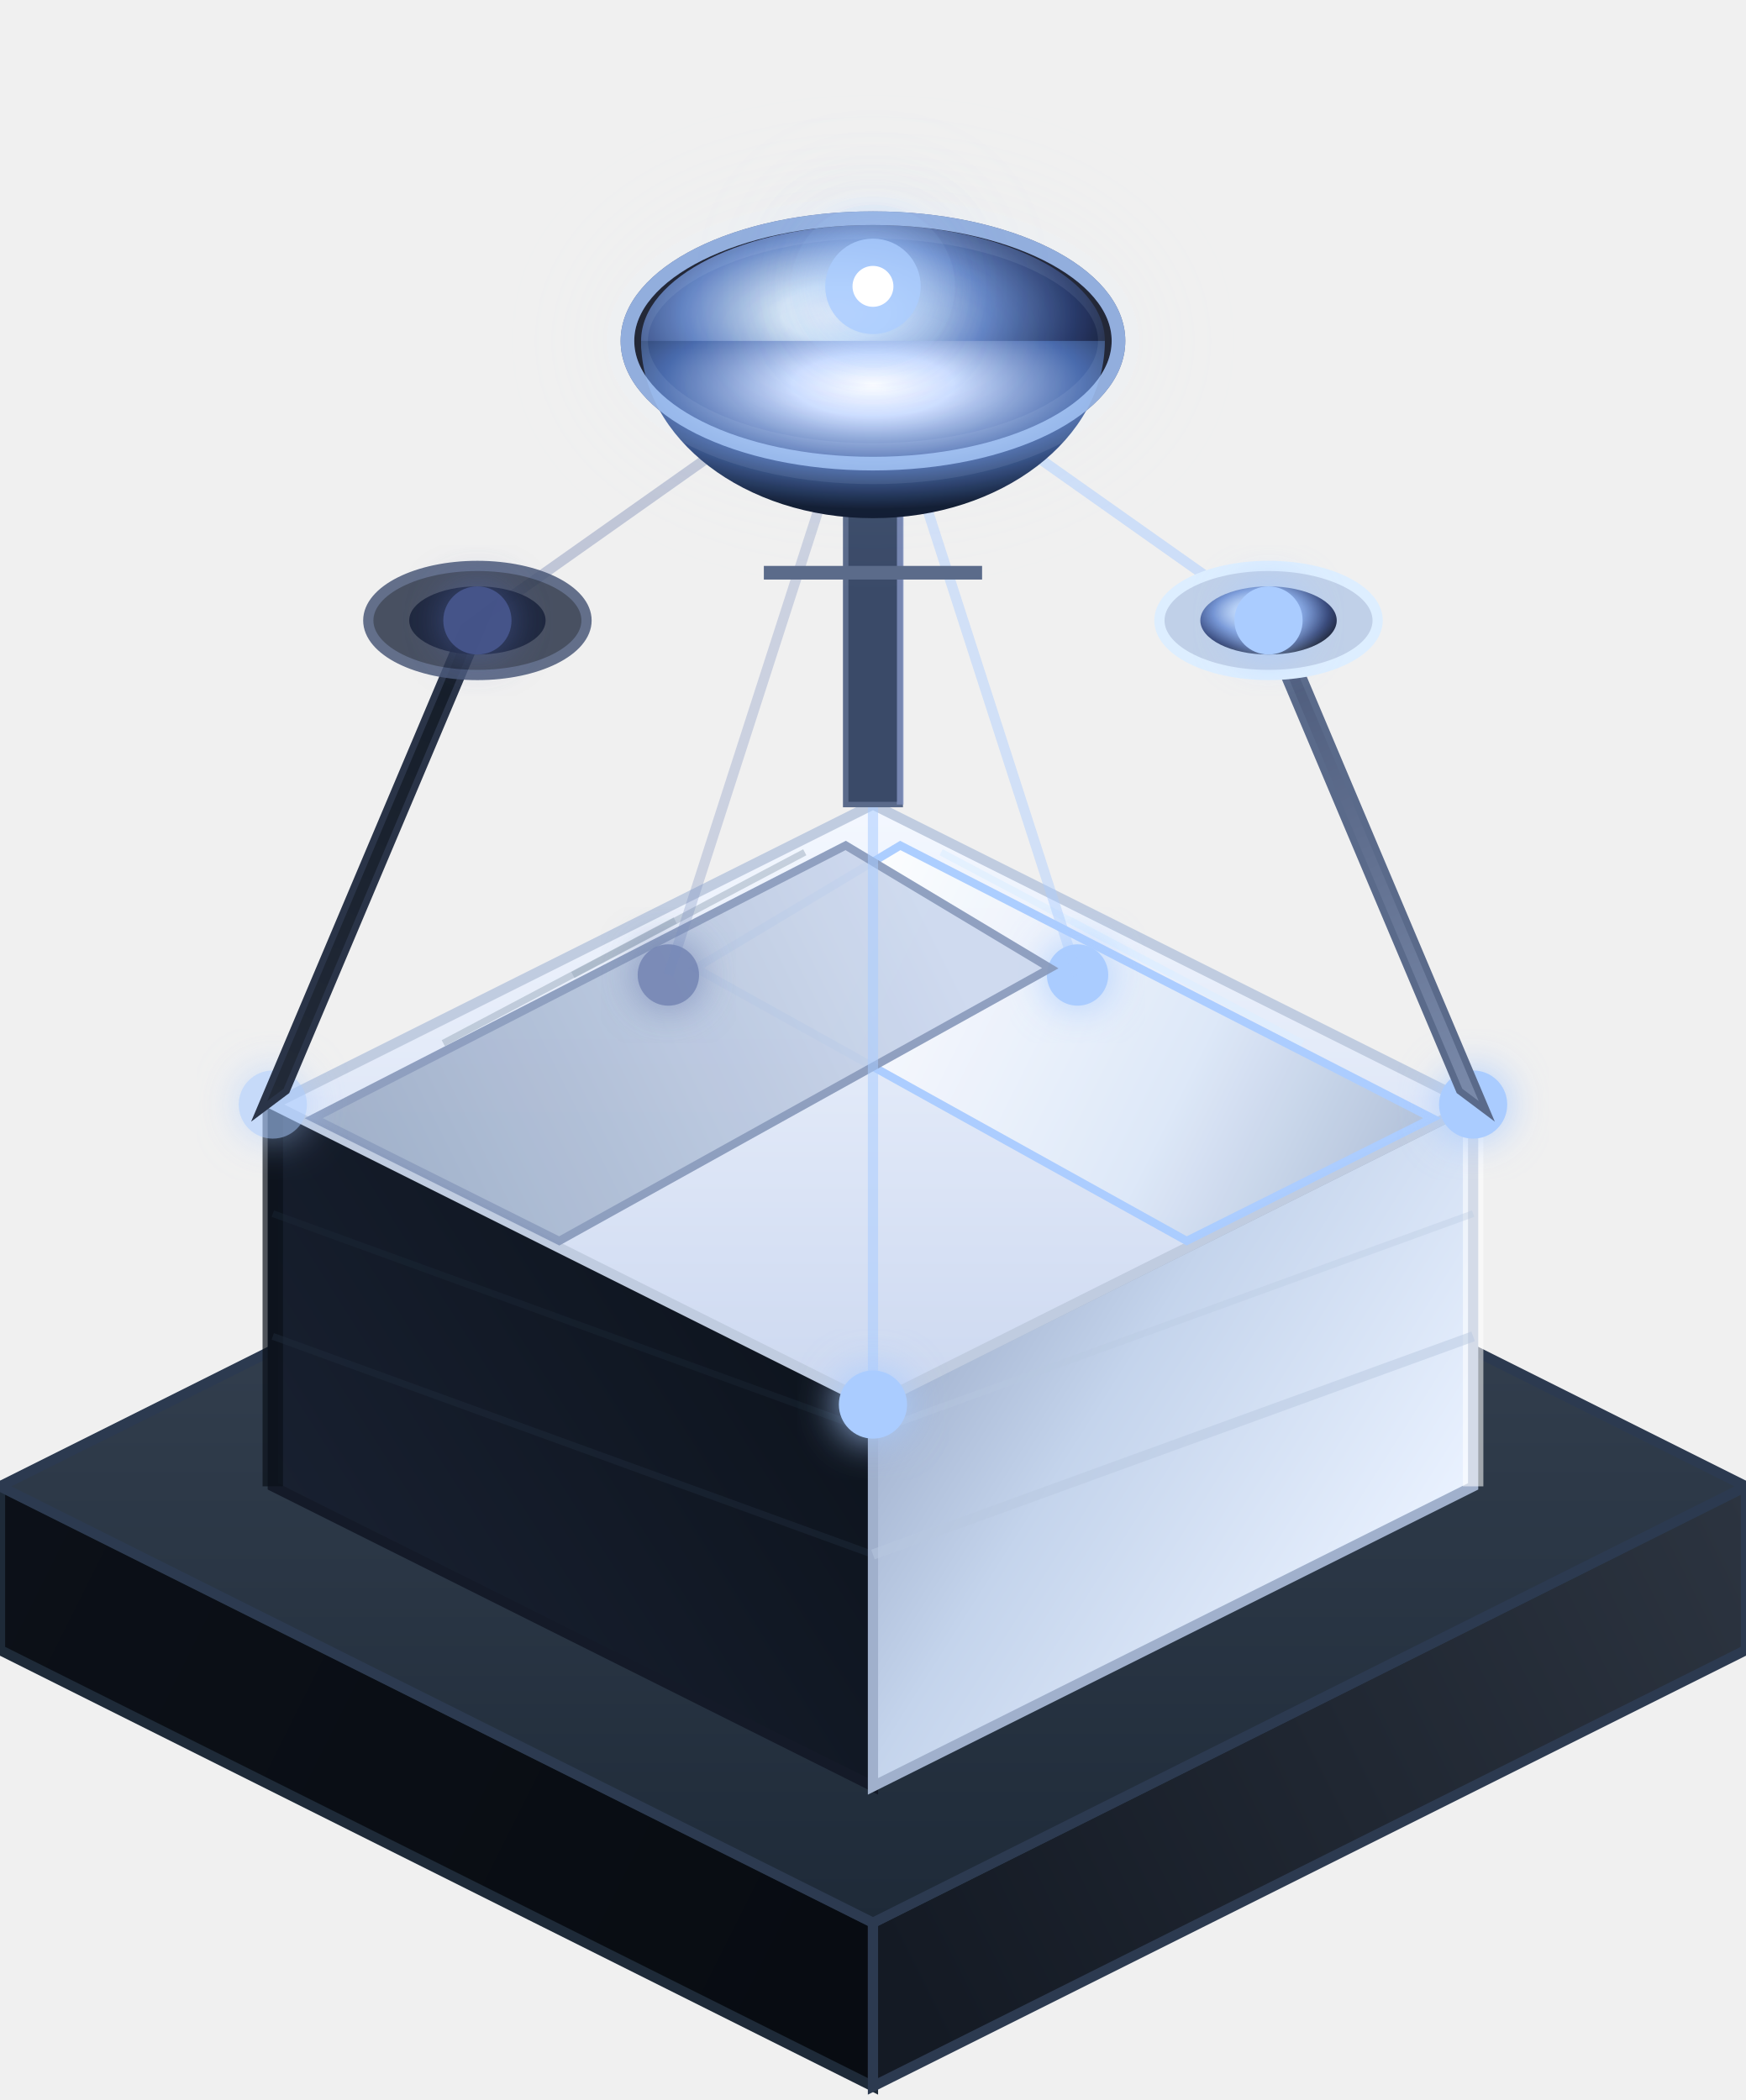
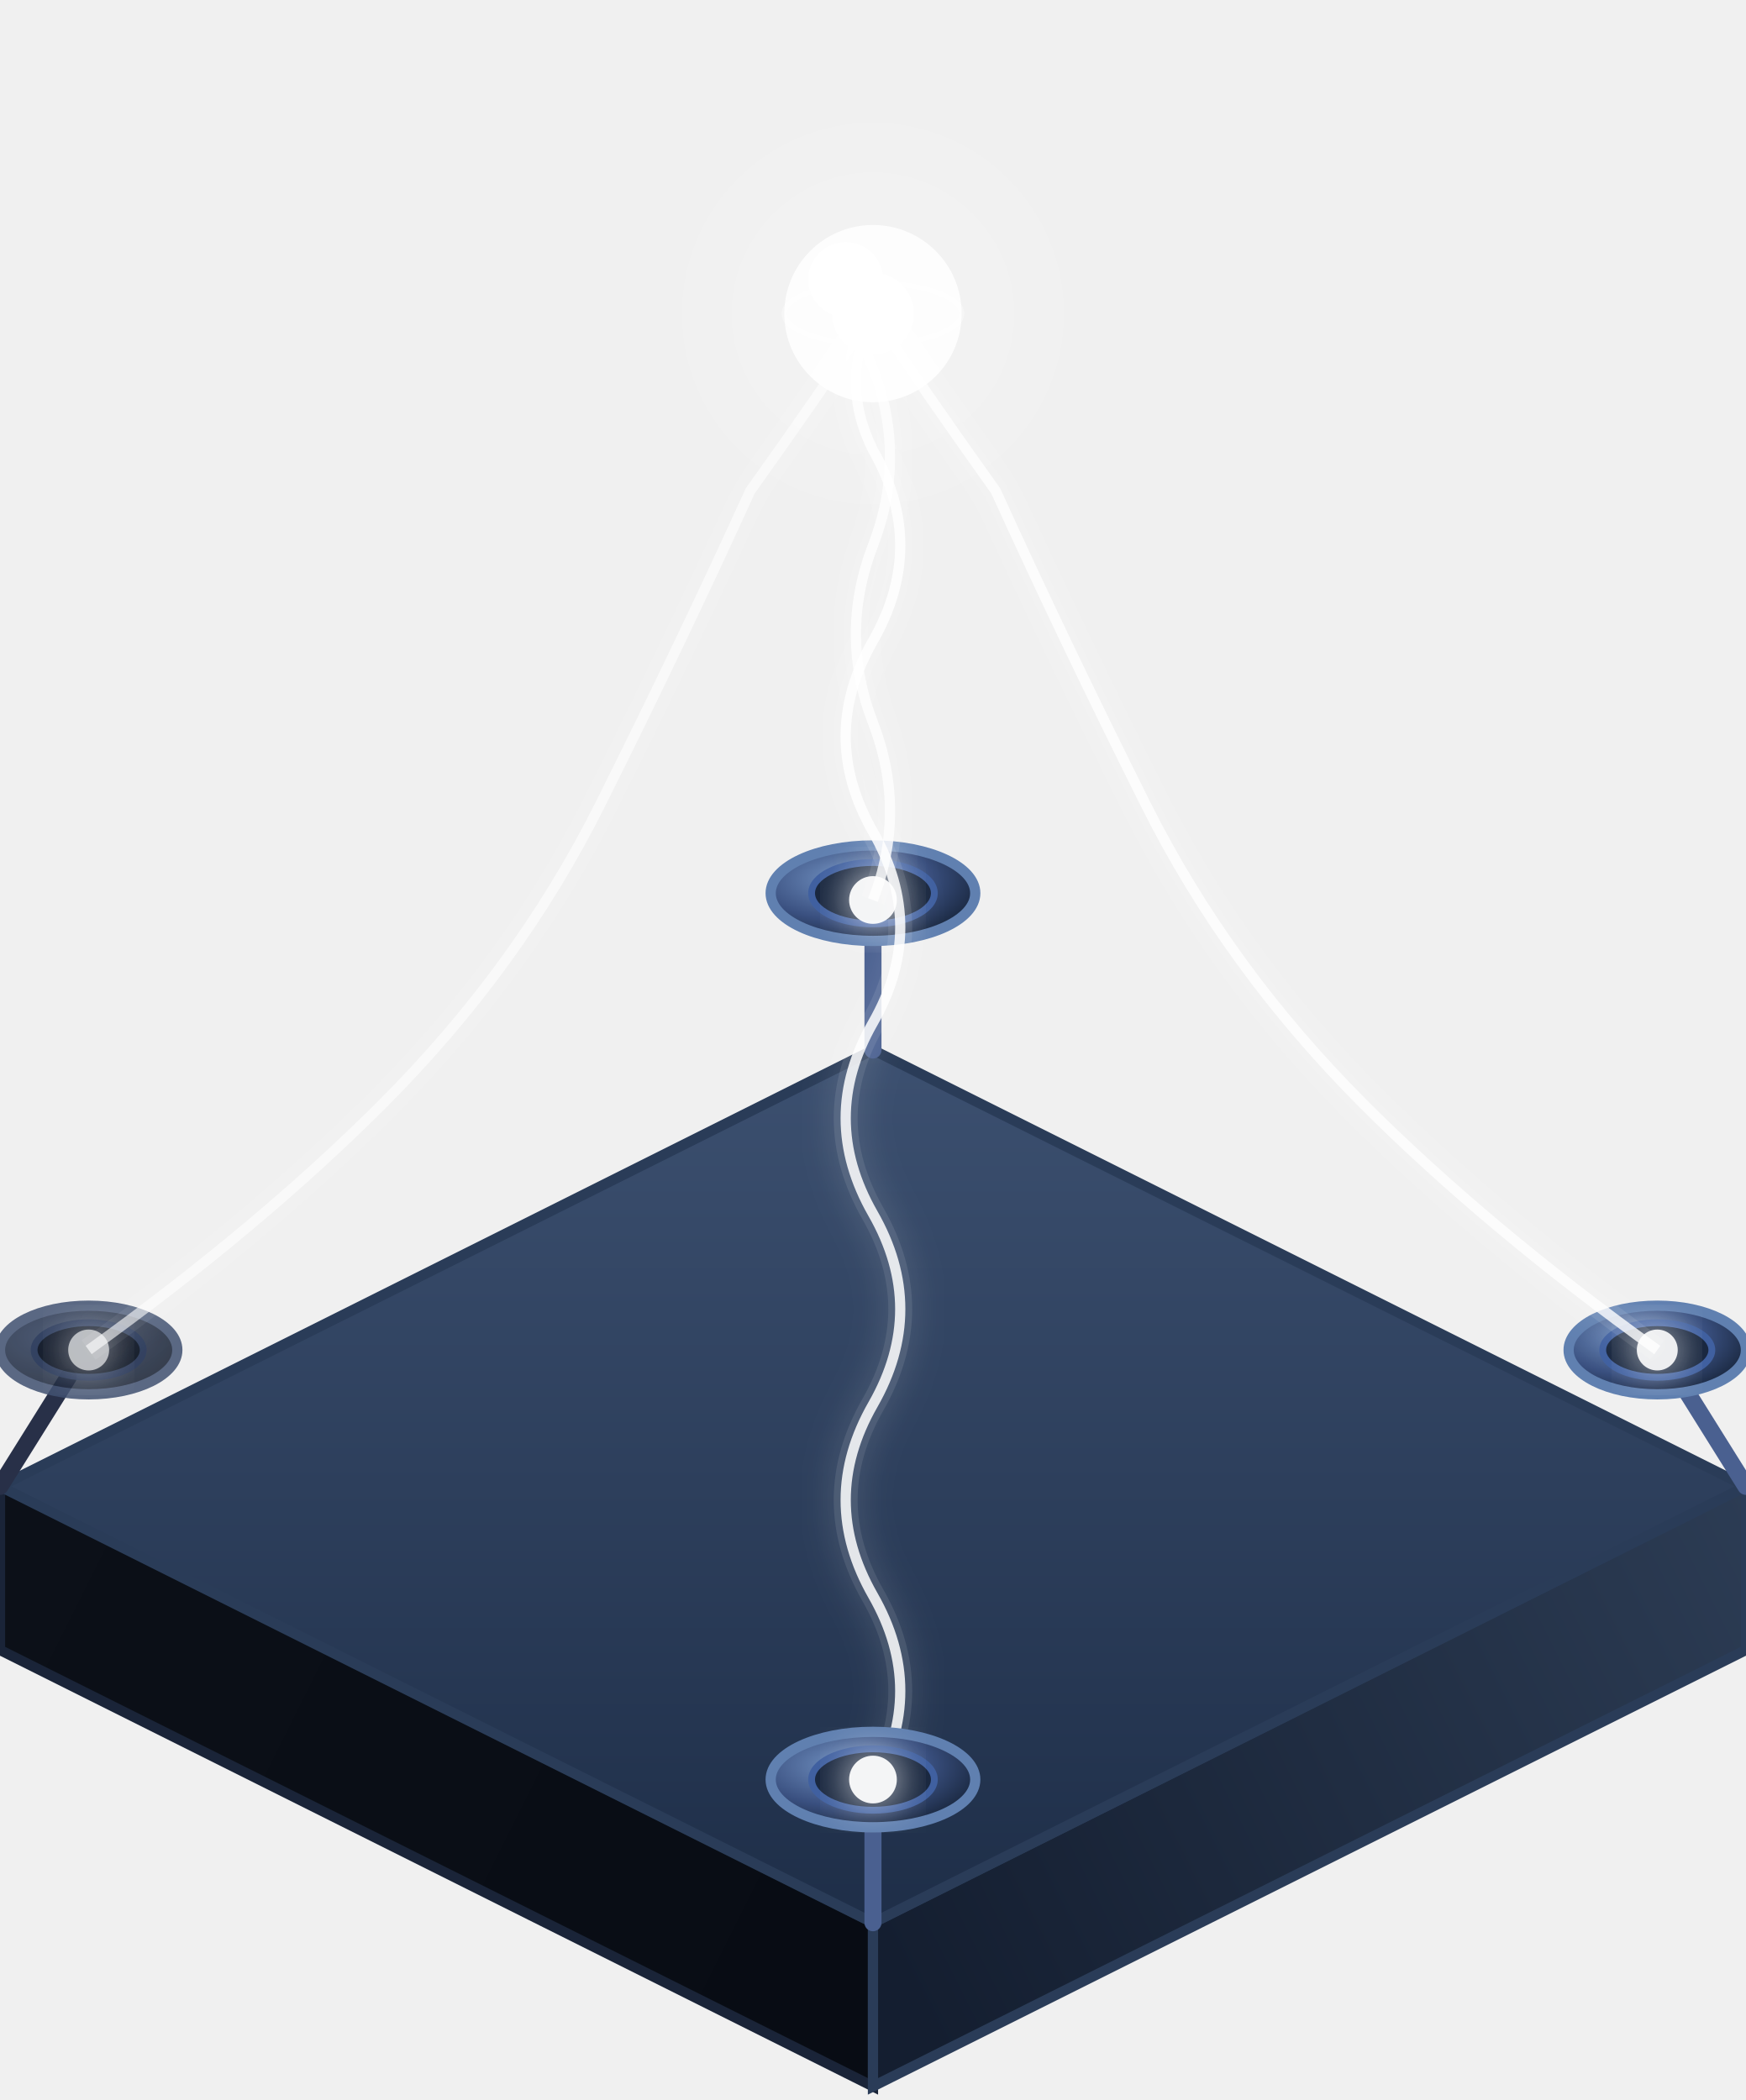
<svg xmlns="http://www.w3.org/2000/svg" viewBox="-128 -178 256 308" width="256" height="308">
  <defs>
    <linearGradient id="fR" gradientUnits="userSpaceOnUse" x1="128" y1="40" x2="0" y2="104">
-       <stop offset="0%" stop-color="#2c3440" />
-       <stop offset="100%" stop-color="#141a24" />
+       <stop offset="0%" stop-color="#2c3c54" />
+       <stop offset="100%" stop-color="#141e30" />
    </linearGradient>
    <linearGradient id="fL" gradientUnits="userSpaceOnUse" x1="-128" y1="40" x2="0" y2="104">
      <stop offset="0%" stop-color="#0c1018" />
-       <stop offset="100%" stop-color="#080c12" />
+       <stop offset="100%" stop-color="#080c14" />
    </linearGradient>
    <linearGradient id="fT" gradientUnits="userSpaceOnUse" x1="0" y1="-24" x2="0" y2="104">
-       <stop offset="0%" stop-color="#3c4858" />
-       <stop offset="100%" stop-color="#1e2a38" />
+       <stop offset="0%" stop-color="#3c5070" />
+       <stop offset="100%" stop-color="#1e2e48" />
    </linearGradient>
-     <linearGradient id="pR" gradientUnits="userSpaceOnUse" x1="88" y1="20" x2="0" y2="-36">
-       <stop offset="0%" stop-color="#eaf2ff" />
-       <stop offset="50%" stop-color="#c4d4ec" />
-       <stop offset="100%" stop-color="#8898b8" />
-     </linearGradient>
-     <linearGradient id="pL" gradientUnits="userSpaceOnUse" x1="-88" y1="20" x2="0" y2="-36">
-       <stop offset="0%" stop-color="#182030" />
-       <stop offset="100%" stop-color="#0a1018" />
-     </linearGradient>
-     <linearGradient id="pT" gradientUnits="userSpaceOnUse" x1="0" y1="-80" x2="0" y2="8">
-       <stop offset="0%" stop-color="#f4f8ff" />
-       <stop offset="100%" stop-color="#ccd8f0" />
-     </linearGradient>
-     <linearGradient id="mR" gradientUnits="userSpaceOnUse" x1="0" y1="-80" x2="88" y2="-36">
-       <stop offset="0%" stop-color="#ffffff" />
-       <stop offset="60%" stop-color="#dde8f8" />
-       <stop offset="100%" stop-color="#aabbd4" />
-     </linearGradient>
-     <linearGradient id="mL" gradientUnits="userSpaceOnUse" x1="0" y1="-80" x2="-88" y2="-36">
-       <stop offset="0%" stop-color="#ccd8ee" />
-       <stop offset="100%" stop-color="#99aac4" />
-     </linearGradient>
-     <linearGradient id="armR" gradientUnits="userSpaceOnUse" x1="88" y1="-36" x2="58" y2="-107">
-       <stop offset="0%" stop-color="#7a8aaa" />
-       <stop offset="100%" stop-color="#4a5878" />
-     </linearGradient>
-     <linearGradient id="armL" gradientUnits="userSpaceOnUse" x1="-88" y1="-36" x2="-58" y2="-107">
-       <stop offset="0%" stop-color="#222a38" />
-       <stop offset="100%" stop-color="#141c28" />
-     </linearGradient>
-     <radialGradient id="domeInner" cx="42%" cy="38%" r="65%">
-       <stop offset="0%" stop-color="#ffffff" />
-       <stop offset="18%" stop-color="#ddeeff" />
-       <stop offset="50%" stop-color="#6688cc" />
-       <stop offset="80%" stop-color="#223366" />
-       <stop offset="100%" stop-color="#080e1e" />
+     <radialGradient id="dishFaceR" cx="35%" cy="35%" r="70%">
+       <stop offset="0%" stop-color="#7090c0" />
+       <stop offset="60%" stop-color="#3a5080" />
+       <stop offset="100%" stop-color="#1a2840" />
    </radialGradient>
-     <radialGradient id="domeCap" cx="50%" cy="25%" r="70%">
-       <stop offset="0%" stop-color="#ffffff" />
-       <stop offset="25%" stop-color="#ccddff" />
-       <stop offset="65%" stop-color="#4466aa" />
-       <stop offset="100%" stop-color="#0e1a30" />
+     <radialGradient id="dishFaceL" cx="35%" cy="35%" r="70%">
+       <stop offset="0%" stop-color="#304060" />
+       <stop offset="100%" stop-color="#141e30" />
    </radialGradient>
+     <filter id="beamglow" x="-80%" y="-80%" width="260%" height="260%">
+       <feGaussianBlur stdDeviation="2.5" result="b" />
+       <feMerge>
+         <feMergeNode in="b" />
+         <feMergeNode in="SourceGraphic" />
+       </feMerge>
+     </filter>
    <filter id="glow" x="-60%" y="-60%" width="220%" height="220%">
      <feGaussianBlur stdDeviation="3" result="b" />
      <feMerge>
        <feMergeNode in="b" />
        <feMergeNode in="SourceGraphic" />
      </feMerge>
    </filter>
-     <filter id="coreglow" x="-80%" y="-80%" width="260%" height="260%">
-       <feGaussianBlur stdDeviation="5" result="b" />
-       <feMerge>
-         <feMergeNode in="b" />
-         <feMergeNode in="SourceGraphic" />
-       </feMerge>
-     </filter>
-     <filter id="softglow" x="-100%" y="-100%" width="300%" height="300%">
-       <feGaussianBlur stdDeviation="8" result="b" />
+     <filter id="sphereglow" x="-100%" y="-100%" width="300%" height="300%">
+       <feGaussianBlur stdDeviation="7" result="b" />
      <feMerge>
        <feMergeNode in="b" />
        <feMergeNode in="SourceGraphic" />
      </feMerge>
    </filter>
  </defs>
-   <polygon points="-128,64 0,128 0,104 -128,40" fill="url(#fL)" stroke="#1e2a38" stroke-width="1.5" />
-   <polygon points="128,64 0,128 0,104 128,40" fill="url(#fR)" stroke="#2c3a50" stroke-width="1.5" />
-   <polygon points="0,-24 128,40 0,104 -128,40" fill="url(#fT)" stroke="#2c3a50" stroke-width="1.5" />
-   <g transform="translate(0, 20)">
-     <polygon points="-88,20 0,64 0,8 -88,-36" fill="url(#pL)" stroke="#141a28" stroke-width="1.5" />
-     <line x1="-88" y1="20" x2="-88" y2="-36" stroke="#0a1018" stroke-width="3" opacity="0.7" />
-     <line x1="-88" y1="-2" x2="0" y2="30" stroke="#1e2a3a" stroke-width="1" opacity="0.5" />
-     <line x1="-88" y1="-20" x2="0" y2="12" stroke="#1e2a3a" stroke-width="1" opacity="0.35" />
-     <polygon points="88,20 0,64 0,8 88,-36" fill="url(#pR)" stroke="#a0b0cc" stroke-width="1.5" />
-     <line x1="88" y1="20" x2="88" y2="-36" stroke="#ffffff" stroke-width="3" opacity="0.55" />
-     <line x1="88" y1="-2" x2="0" y2="30" stroke="#b8c8e0" stroke-width="1.5" opacity="0.5" />
-     <line x1="88" y1="-20" x2="0" y2="12" stroke="#b8c8e0" stroke-width="1" opacity="0.35" />
-     <polygon points="0,-80 88,-36 0,8 -88,-36" fill="url(#pT)" stroke="#c0cce0" stroke-width="1.5" />
-     <polygon points="4,-74 82,-34 46,-16 -26,-56" fill="url(#mR)" stroke="#aaccff" stroke-width="1.2" opacity="0.96" />
-     <line x1="44" y1="-55" x2="10" y2="-73" stroke="#ddeeff" stroke-width="1" opacity="0.65" />
-     <line x1="63" y1="-45" x2="29" y2="-63" stroke="#ddeeff" stroke-width="1" opacity="0.65" />
-     <circle cx="30" cy="-55" r="4.5" fill="#aaccff" filter="url(#glow)" />
-     <polygon points="-4,-74 -82,-34 -46,-16 26,-56" fill="url(#mL)" stroke="#8899bb" stroke-width="1.2" opacity="0.92" />
-     <line x1="-44" y1="-55" x2="-10" y2="-73" stroke="#9aaabb" stroke-width="1" opacity="0.5" />
-     <line x1="-63" y1="-45" x2="-29" y2="-63" stroke="#9aaabb" stroke-width="1" opacity="0.5" />
-     <circle cx="-30" cy="-55" r="4.5" fill="#6677aa" filter="url(#glow)" opacity="0.75" />
-     <line x1="0" y1="-80" x2="0" y2="8" stroke="#aaccff" stroke-width="1.5" opacity="0.55" />
-     <circle cx="88" cy="-36" r="5" fill="#aaccff" filter="url(#glow)" />
-     <circle cx="-88" cy="-36" r="5" fill="#aaccff" filter="url(#glow)" opacity="0.6" />
-     <circle cx="0" cy="8" r="5" fill="#aaccff" filter="url(#glow)" />
-     <line x1="30" y1="-55" x2="0" y2="-148" stroke="#aaccff" stroke-width="1.5" opacity="0.45" />
-     <line x1="-30" y1="-55" x2="0" y2="-148" stroke="#7788bb" stroke-width="1.5" opacity="0.3" />
-     <line x1="58" y1="-107" x2="0" y2="-148" stroke="#aaccff" stroke-width="1.5" opacity="0.5" />
-     <line x1="-58" y1="-107" x2="0" y2="-148" stroke="#6677aa" stroke-width="1.5" opacity="0.35" />
-     <polygon points="90,-35 86,-38 56,-109 60,-106" fill="url(#armR)" stroke="#5a6a8a" stroke-width="1" />
-     <ellipse cx="58" cy="-107" rx="16" ry="8" fill="#c0d0e8" stroke="#ddeeff" stroke-width="1.5" />
-     <ellipse cx="58" cy="-107" rx="10" ry="5" fill="url(#domeInner)" opacity="0.9" />
-     <circle cx="58" cy="-107" r="5" fill="#aaccff" filter="url(#glow)" />
-     <polygon points="-90,-35 -86,-38 -56,-109 -60,-106" fill="url(#armL)" stroke="#2a3448" stroke-width="1" />
-     <ellipse cx="-58" cy="-107" rx="16" ry="8" fill="#2a3448" stroke="#4a5878" stroke-width="1.5" opacity="0.85" />
-     <ellipse cx="-58" cy="-107" rx="10" ry="5" fill="#1a2238" opacity="0.9" />
-     <circle cx="-58" cy="-107" r="5" fill="#5566aa" filter="url(#glow)" opacity="0.7" />
-     <polygon points="-4,-80 4,-80 4,-148 -4,-148" fill="#3a4a68" stroke="#5a6a8a" stroke-width="0.8" />
-     <line x1="4" y1="-80" x2="4" y2="-148" stroke="#8899cc" stroke-width="1" opacity="0.6" />
-     <line x1="-16" y1="-114" x2="16" y2="-114" stroke="#5a6a8a" stroke-width="2" />
-     <ellipse cx="0" cy="-148" rx="36" ry="18" fill="#0a0e1e" stroke="#223366" stroke-width="2" />
-     <ellipse cx="0" cy="-148" rx="34" ry="17" fill="url(#domeInner)" opacity="0.95" />
-     <path d="M -34,-148 A 34,26 0 0,0 34,-148 Z" fill="url(#domeCap)" />
-     <ellipse cx="0" cy="-148" rx="36" ry="18" fill="none" stroke="#aaccff" stroke-width="2" opacity="0.75" />
-     <ellipse cx="0" cy="-148" rx="36" ry="18" fill="none" stroke="#ddeeff" stroke-width="6" opacity="0.12" filter="url(#softglow)" />
-     <circle cx="0" cy="-156" r="12" fill="#aaccff" opacity="0.12" filter="url(#softglow)" />
-     <circle cx="0" cy="-156" r="7" fill="#aaccff" opacity="0.85" filter="url(#coreglow)" />
-     <circle cx="0" cy="-156" r="3" fill="#ffffff" />
-   </g>
+   <polygon points="-128,64 0,128 0,104 -128,40" fill="url(#fL)" stroke="#1a2438" stroke-width="1.5" />
+   <polygon points="128,64 0,128 0,104 128,40" fill="url(#fR)" stroke="#2a3c58" stroke-width="1.5" />
+   <polygon points="0,-24 128,40 0,104 -128,40" fill="url(#fT)" stroke="#2a3c58" stroke-width="1.5" />
+   <line x1="0" y1="-24" x2="0" y2="-42" stroke="#4a6090" stroke-width="2.5" stroke-linecap="round" />
+   <ellipse cx="0" cy="-47" rx="15" ry="7" fill="url(#dishFaceR)" stroke="#6080b0" stroke-width="1.5" />
+   <ellipse cx="0" cy="-47" rx="9" ry="4.5" fill="#1a2840" stroke="#4060a0" stroke-width="1" />
+   <circle cx="0" cy="-46" r="3.5" fill="white" opacity="0.95" filter="url(#glow)" />
+   <line x1="128" y1="40" x2="118" y2="24" stroke="#4a6090" stroke-width="2.5" stroke-linecap="round" />
+   <ellipse cx="115" cy="20" rx="13" ry="6.5" fill="url(#dishFaceR)" stroke="#6080b0" stroke-width="1.5" />
+   <ellipse cx="115" cy="20" rx="8" ry="4" fill="#1a2840" stroke="#4060a0" stroke-width="1" />
+   <circle cx="115" cy="20" r="3" fill="white" opacity="0.92" filter="url(#glow)" />
+   <line x1="-128" y1="40" x2="-118" y2="24" stroke="#283048" stroke-width="2.5" stroke-linecap="round" />
+   <ellipse cx="-115" cy="20" rx="13" ry="6.5" fill="url(#dishFaceL)" stroke="#405070" stroke-width="1.5" opacity="0.85" />
+   <ellipse cx="-115" cy="20" rx="8" ry="4" fill="#101826" stroke="#304060" stroke-width="1" opacity="0.85" />
+   <circle cx="-115" cy="20" r="3" fill="white" opacity="0.7" filter="url(#glow)" />
+   <path d="M 0,-46 Q 5,-59 0,-72 Q -5,-85 0,-98 Q 5,-111 0,-124 Q -2,-128 0,-132" stroke="white" stroke-width="3.5" fill="none" opacity="0.15" filter="url(#beamglow)" />
+   <path d="M 0,-46 Q 5,-59 0,-72 Q -5,-85 0,-98 Q 5,-111 0,-124 Q -2,-128 0,-132" stroke="white" stroke-width="1.5" fill="none" opacity="0.80" />
+   <path d="M 115,20 Q 90,2 72,-16 Q 52,-36 40,-60 Q 28,-84 18,-106 Q 8,-120 0,-132" stroke="white" stroke-width="3.5" fill="none" opacity="0.15" filter="url(#beamglow)" />
+   <path d="M 115,20 Q 90,2 72,-16 Q 52,-36 40,-60 Q 28,-84 18,-106 Q 8,-120 0,-132" stroke="white" stroke-width="1.5" fill="none" opacity="0.80" />
+   <path d="M -115,20 Q -90,2 -72,-16 Q -52,-36 -40,-60 Q -28,-84 -18,-106 Q -8,-120 0,-132" stroke="white" stroke-width="3.5" fill="none" opacity="0.10" filter="url(#beamglow)" />
+   <path d="M -115,20 Q -90,2 -72,-16 Q -52,-36 -40,-60 Q -28,-84 -18,-106 Q -8,-120 0,-132" stroke="white" stroke-width="1.5" fill="none" opacity="0.60" />
+   <path d="M 0,84 Q 8,70 0,56 Q -8,42 0,28 Q 8,14 0,0 Q -8,-14 0,-28 Q 8,-42 0,-56            Q -8,-70 0,-84 Q 8,-98 0,-112 Q -5,-122 0,-132" stroke="white" stroke-width="3.5" fill="none" opacity="0.15" filter="url(#beamglow)" />
+   <path d="M 0,84 Q 8,70 0,56 Q -8,42 0,28 Q 8,14 0,0 Q -8,-14 0,-28 Q 8,-42 0,-56            Q -8,-70 0,-84 Q 8,-98 0,-112 Q -5,-122 0,-132" stroke="white" stroke-width="1.5" fill="none" opacity="0.85" />
+   <circle cx="0" cy="-132" r="28" fill="white" opacity="0.05" filter="url(#sphereglow)" />
+   <circle cx="0" cy="-132" r="20" fill="white" opacity="0.10" filter="url(#glow)" />
+   <circle cx="0" cy="-132" r="13" fill="white" opacity="0.88" />
+   <circle cx="-4" cy="-137" r="5.5" fill="white" opacity="0.95" />
+   <circle cx="0" cy="-132" r="6" fill="white" />
+   <ellipse cx="0" cy="-132" rx="13" ry="4.5" fill="none" stroke="white" stroke-width="0.8" opacity="0.30" />
+   <line x1="0" y1="104" x2="0" y2="88" stroke="#4a6090" stroke-width="2.5" stroke-linecap="round" />
+   <ellipse cx="0" cy="83" rx="15" ry="7" fill="url(#dishFaceR)" stroke="#6080b0" stroke-width="1.5" />
+   <ellipse cx="0" cy="83" rx="9" ry="4.5" fill="#1a2840" stroke="#4060a0" stroke-width="1" />
+   <circle cx="0" cy="83" r="3.5" fill="white" opacity="0.95" filter="url(#glow)" />
</svg>
